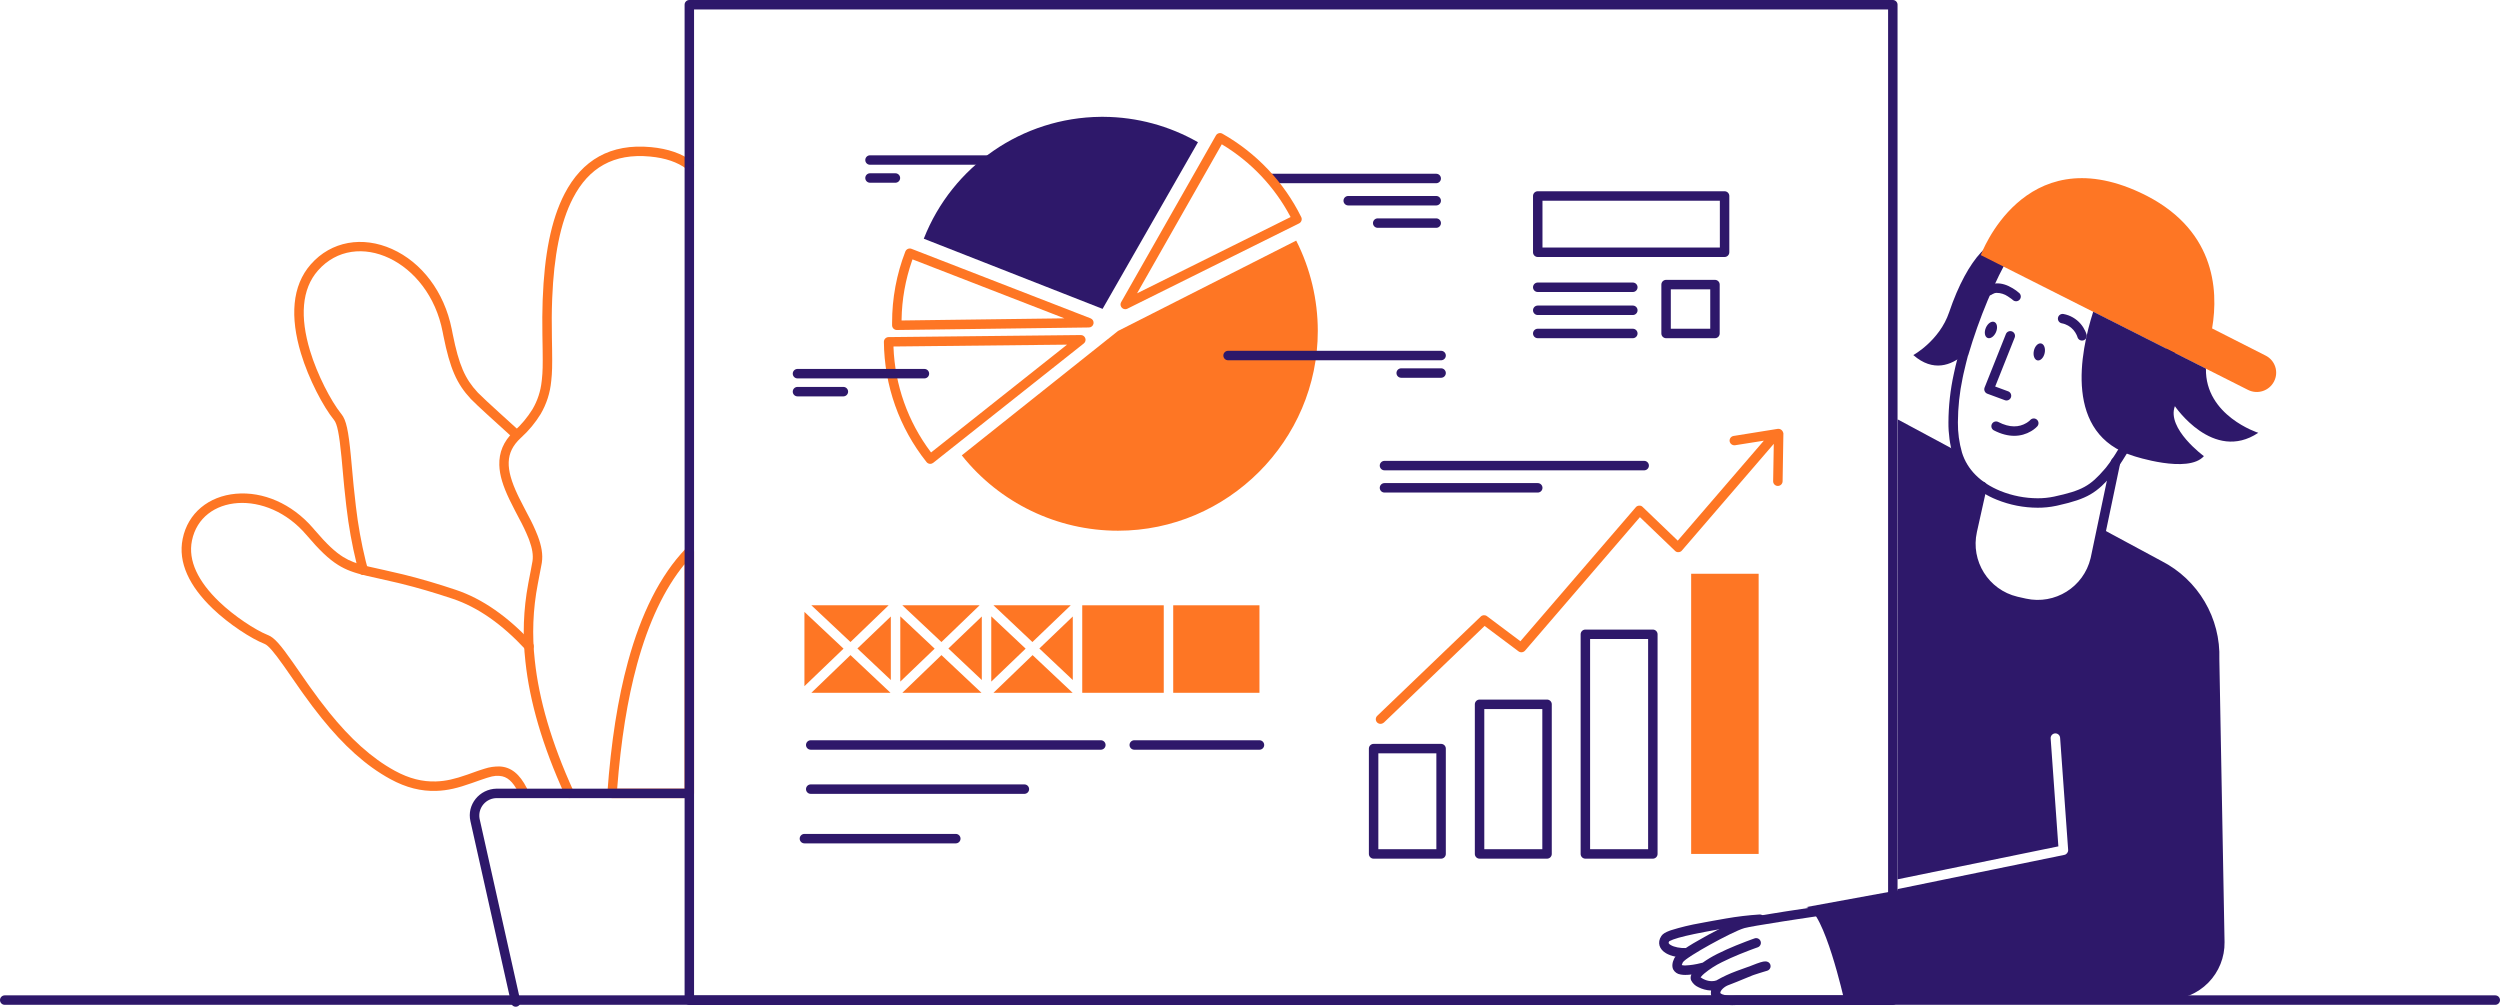
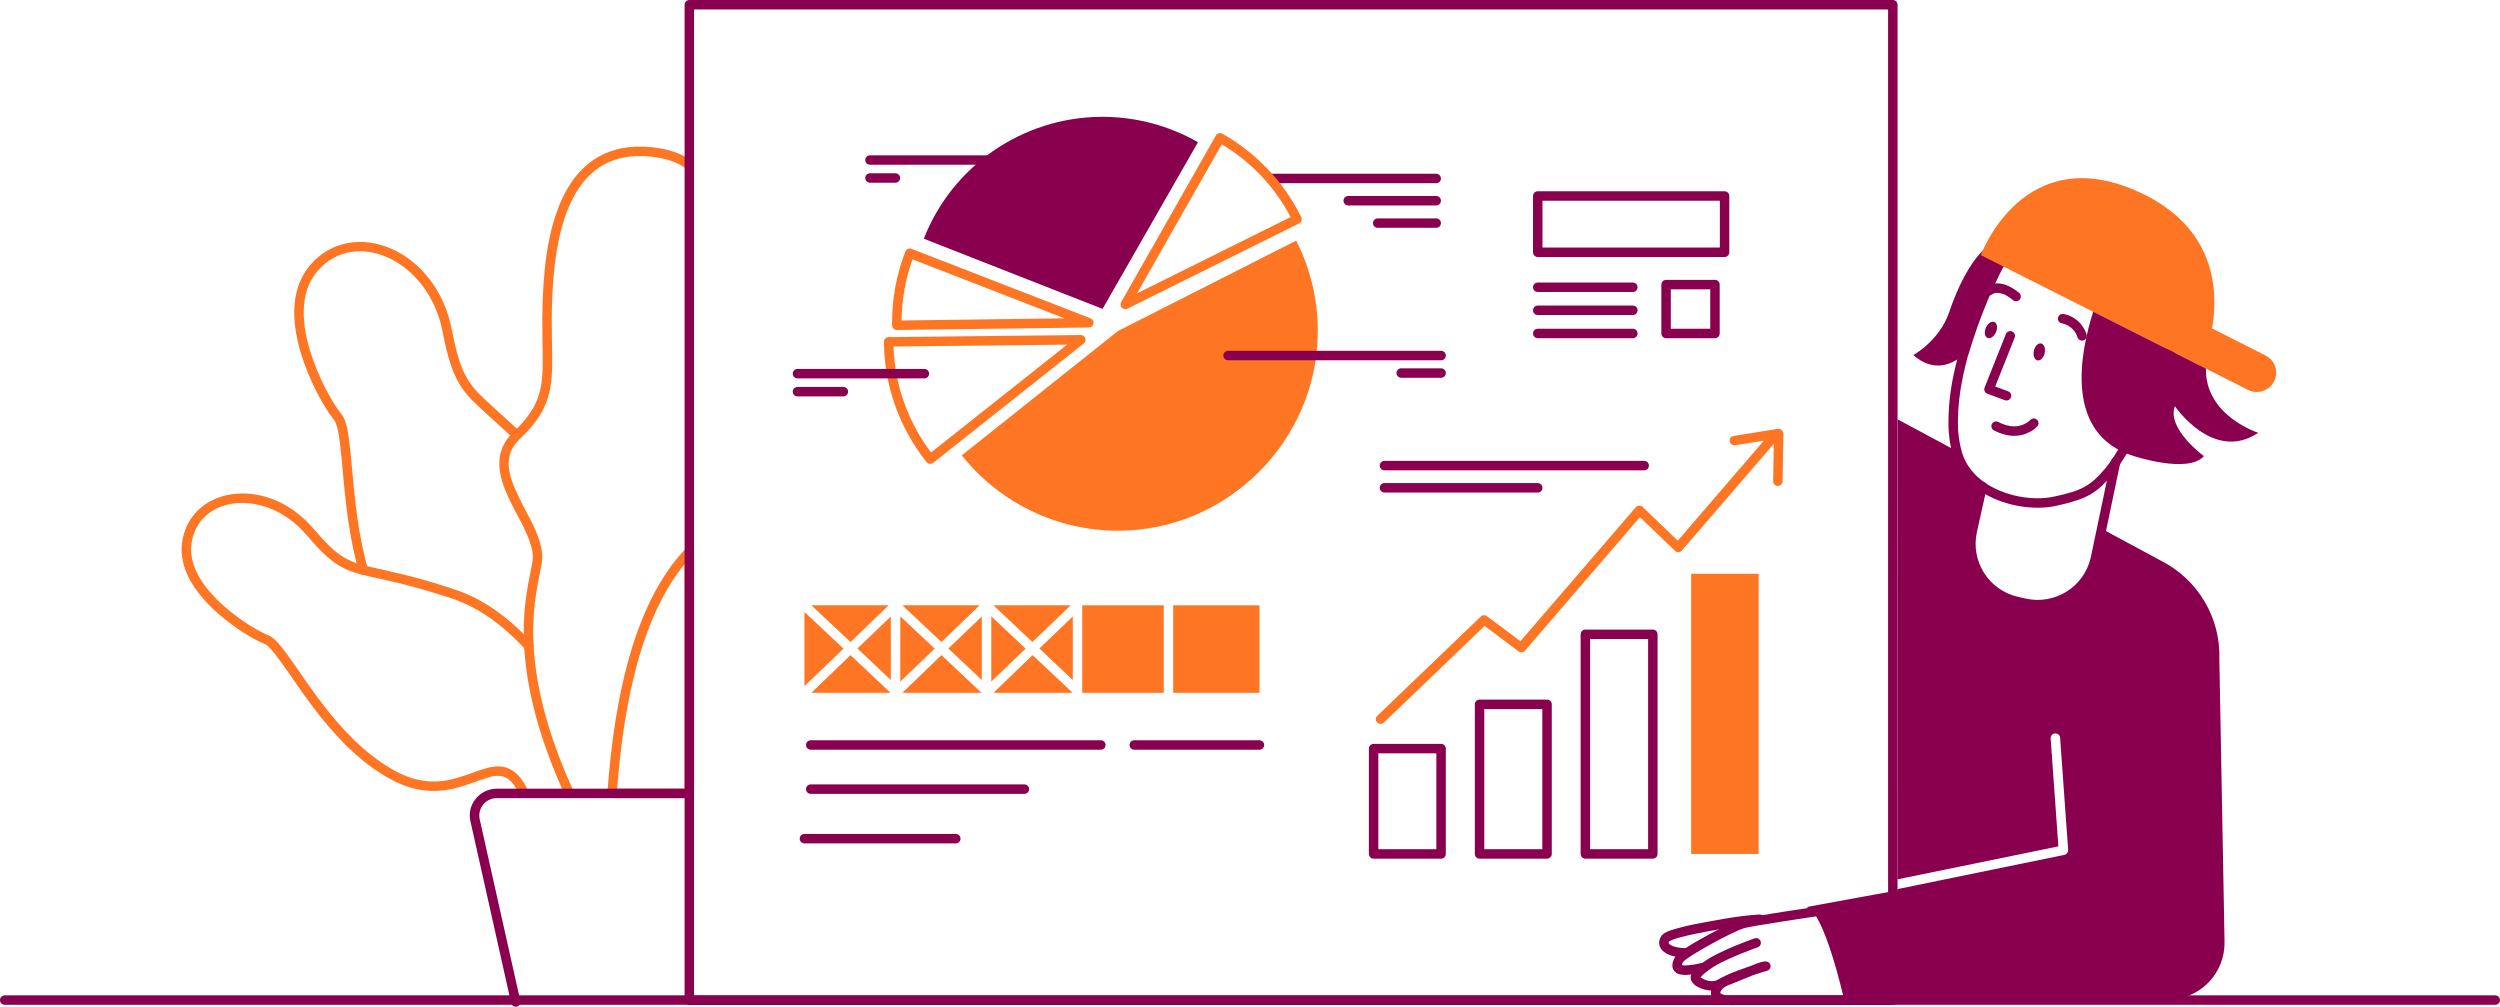
<svg xmlns="http://www.w3.org/2000/svg" viewBox="0 0 1585.6 638.5">
  <g id="graphs_and_statistics_outline_II" data-name="graphs and statistics/outline_II" transform="translate(2.6 2.6)">
    <g id="graphs_and_statistics_outline_II-2" data-name="graphs and statistics/outline_II">
      <g id="graphs_and_statistics_outline_II-3" data-name="graphs and statistics_outline_II">
        <g id="flower_1_" transform="translate(115 93)">
          <g id="leaves_1_">
            <g id="leaf_IV_1_" transform="translate(72 60)">
              <path id="Path" d="M10.529,14.177C23.51-.563,43.377-3.859,62.046,4.522,80.732,12.911,95.118,31.493,99.884,55.27l.472,2.411.164.822c3.947,19.6,7.747,28.251,15.8,36.919l.28.3c4.264,4.432,22.753,20.943,25.431,23.452a3,3,0,1,1-4.1,4.378l-2.583-2.357c-6.035-5.469-19.816-17.872-23.284-21.539l-.137-.146c-8.906-9.586-13.139-19.224-17.287-39.818q-.251-1.247-.505-2.565c-8.709-45.49-55.049-66.293-79.1-38.981C4.647,29.933,3.6,47.719,10,68.969c4.613,15.316,13.293,31.91,19.623,39.848l.282.35c3.119,3.835,4.464,10.639,6,26.487l1.477,16.056.314,3.253c.451,4.577.9,8.666,1.394,12.706a282.075,282.075,0,0,0,6.21,34.616q.658,2.617,1.37,5.167a3,3,0,1,1-5.779,1.615q-.734-2.626-1.41-5.319A287.893,287.893,0,0,1,33.134,168.4l-.229-1.893c-.413-3.482-.795-7.042-1.18-10.951l-.4-4.19c-.339-3.644-1.077-11.822-1.225-13.4l-.164-1.722c-1.384-14.24-2.661-20.81-4.679-23.291-6.851-8.4-16.091-25.966-21-42.255C-2.679,47.67-1.514,27.851,10.529,14.177Z" transform="translate(-2.98 -2.159)" fill="#fe7624" />
            </g>
            <g id="leaf_II_1_" transform="translate(0 220)">
              <path id="Path-2" data-name="Path" d="M34.433.191C51.6-1.342,69.878,6.4,83.3,21.906l1.3,1.518c7.505,8.741,12.78,13.7,17.923,16.892,4.256,2.644,8.529,4.225,15.686,5.954l1.029.242c2.6.586,15.466,3.429,20.74,4.721l2.185.542c9.852,2.473,20.012,5.432,31.624,9.321C191,66.833,207.176,78.333,222.537,94.9a3,3,0,1,1-4.4,4.079c-14.726-15.884-30.1-26.809-46.253-32.195-11.891-3.982-22.217-6.971-32.26-9.461l-2.695-.654c-6.355-1.505-18.525-4.187-19.487-4.415-8.109-1.925-13.063-3.723-18.087-6.844C93.381,41.7,87.5,36.1,79.152,26.284,54.177-3.1,12.516.622,6.576,29.946,3.969,42.613,10.529,55.9,23.9,68.726,33.543,77.97,46.645,86.5,54.44,89.691l.392.158c4.013,1.572,7.906,6.125,15.681,17.221l9.01,12.948,1.62,2.3c4.366,6.145,8.33,11.44,12.4,16.482,13.414,16.619,26.887,29.011,41.737,37.111,9.1,4.982,17.588,7.025,26.045,6.749,6.346-.207,11.949-1.534,19.916-4.321l5.895-2.108,1.4-.488c1.333-.457,2.474-.825,3.573-1.147a28.826,28.826,0,0,1,9.735-1.434c7.08.387,12.572,4.711,17.172,13.827a3,3,0,1,1-5.357,2.7c-3.638-7.21-7.3-10.172-11.882-10.522l-.541-.031c-3.041-.146-4.588.161-12.359,2.87l-4.9,1.728c-8.892,3.151-15.167,4.682-22.455,4.92-9.534.311-19.088-1.988-29.119-7.481-15.639-8.53-29.662-21.427-43.528-38.607-3.911-4.845-7.714-9.9-11.843-15.683l-1.848-2.608-9.57-13.747-.945-1.342c-6.163-8.708-9.641-12.733-11.918-13.71l-.113-.046c-8.482-3.35-22.526-12.44-32.887-22.375C5.042,58.956-2.412,43.853.7,28.746,4,12.429,17.211,1.728,34.433.191Z" transform="translate(-2.437 -2.641)" fill="#fe7624" />
            </g>
            <path id="Path-3" data-name="Path" d="M41.4,29.935C52.489,8.562,70.505-2.093,96.208.341c10.826,1.012,19.489,4.041,26.114,8.982a3,3,0,1,1-3.587,4.81c-5.686-4.24-13.3-6.9-23.089-7.818C72.462,4.12,56.725,13.426,46.729,32.7c-8.09,15.6-12.083,36.853-13.161,63.38l-.042,1.064c-.3,7.931-.315,14.223-.152,24.33l.125,7.616c.141,10.032.035,14.249-.539,19.418l-.031.273a50.385,50.385,0,0,1-6.7,20.856A68.8,68.8,0,0,1,14.07,184.362l-.594.559c-9.8,9.15-9.6,19.453-1.84,35.9l.78,1.625c.96,1.969,2,4,3.629,7.109l2.349,4.5a111.528,111.528,0,0,1,6,12.879c2.415,6.352,3.36,11.8,2.6,16.844l-.148.9c-.582,3.348-2.239,11.714-2.415,12.67a160.322,160.322,0,0,0-1.89,48.686c2.612,24.435,10.383,51.778,24.617,82.954a3,3,0,1,1-5.458,2.492c-14.494-31.746-22.441-59.711-25.125-84.808a165.812,165.812,0,0,1,1.773-49.4l.27-1.464c.444-2.309,2.144-10.918,2.445-12.918.563-3.741-.144-8.048-2.071-13.274l-.38-1a117.438,117.438,0,0,0-6-12.676l-2.764-5.291c-1.447-2.783-2.4-4.683-3.384-6.733C2.351,215.3.2,208.51.013,201.977-.215,194.028,2.634,187.008,9,180.895l.379-.359a63.962,63.962,0,0,0,11.684-13.96,44.021,44.021,0,0,0,5.819-17.764l.141-1.222c.515-4.755.61-8.865.474-18.507l-.158-9.816c-.118-8.409-.092-14.235.146-21.123l.044-1.227C28.575,69.084,32.708,46.7,41.4,29.935Z" transform="translate(199.071 -2.628)" fill="#fe7624" />
            <path id="Path-4" data-name="Path" d="M52,159.306H3a3,3,0,0,1-2.993-3.217C2.371,123.569,6.652,96.31,13.094,72.752c2.084-7.62,4.417-14.9,6.935-21.63a189.574,189.574,0,0,1,8.388-19.245,145.007,145.007,0,0,1,9.911-16.763A114.894,114.894,0,0,1,49.834.931,2.952,2.952,0,0,1,51.977,0,2.986,2.986,0,0,1,55,3.006v153.3A3,3,0,0,1,52,159.306Zm-3-148.4-.128.156C36.231,26.5,26.14,47.792,18.881,74.335c-6.125,22.4-10.259,48.192-12.638,78.849l-.009.122H49Z" transform="translate(267.6 251.294)" fill="#fe7624" />
          </g>
-           <path id="pot_2_" d="M138.353,0a3,3,0,0,1,.176,5.995L138.353,6h-121A11.074,11.074,0,0,0,6.223,19.079L32.081,134.645a3,3,0,0,1-5.812,1.481l-.043-.171L.429,20.672C-1.986,10.165,6.095.2,17.021,0l.332,0Z" transform="translate(180.347 404.6)" fill="#2e186a" />
+           <path id="pot_2_" d="M138.353,0a3,3,0,0,1,.176,5.995L138.353,6h-121A11.074,11.074,0,0,0,6.223,19.079L32.081,134.645a3,3,0,0,1-5.812,1.481l-.043-.171L.429,20.672C-1.986,10.165,6.095.2,17.021,0l.332,0Z" transform="translate(180.347 404.6)" fill="#89004f" />
        </g>
        <g id="whiteboard_2_" transform="translate(434)">
-           <path id="shape_15_" d="M766.3,637.4H3a3,3,0,0,1-3-3V3A3,3,0,0,1,3,0H766.3a3,3,0,0,1,3,3V634.4A3,3,0,0,1,766.3,637.4ZM6,6V631.4H763.3V6Z" transform="translate(-2.4 -2.6)" fill="#2e186a" />
+           <path id="shape_15_" d="M766.3,637.4H3a3,3,0,0,1-3-3V3A3,3,0,0,1,3,0H766.3a3,3,0,0,1,3,3V634.4A3,3,0,0,1,766.3,637.4ZM6,6V631.4H763.3V6Z" transform="translate(-2.4 -2.6)" fill="#89004f" />
          <g id="graph_5_" transform="translate(434 269)">
-             <path id="Rectangle" d="M45.8,72.8H3a3,3,0,0,1-3-3V3A3,3,0,0,1,3,0H45.8a3,3,0,0,1,3,3V69.8A3,3,0,0,1,45.8,72.8ZM6,6V66.8H42.8V6Z" transform="translate(-2.4 200.2)" fill="#2e186a" />
-             <path id="Rectangle-2" data-name="Rectangle" d="M45.8,100.9H3a3,3,0,0,1-3-3V3A3,3,0,0,1,3,0H45.8a3,3,0,0,1,3,3V97.9A3,3,0,0,1,45.8,100.9ZM6,6V94.9H42.8V6Z" transform="translate(64.8 172.1)" fill="#2e186a" />
-             <path id="Rectangle-3" data-name="Rectangle" d="M45.8,145.3H3a3,3,0,0,1-3-3V3A3,3,0,0,1,3,0H45.8a3,3,0,0,1,3,3V142.3A3,3,0,0,1,45.8,145.3ZM6,6H6V139.3H42.8V6H6Z" transform="translate(131.9 127.7)" fill="#2e186a" />
+             <path id="Rectangle" d="M45.8,72.8H3a3,3,0,0,1-3-3V3A3,3,0,0,1,3,0H45.8a3,3,0,0,1,3,3V69.8A3,3,0,0,1,45.8,72.8ZM6,6V66.8H42.8V6Z" transform="translate(-2.4 200.2)" fill="#89004f" />
+             <path id="Rectangle-2" data-name="Rectangle" d="M45.8,100.9H3a3,3,0,0,1-3-3V3A3,3,0,0,1,3,0H45.8a3,3,0,0,1,3,3V97.9A3,3,0,0,1,45.8,100.9ZM6,6V94.9H42.8V6Z" transform="translate(64.8 172.1)" fill="#89004f" />
+             <path id="Rectangle-3" data-name="Rectangle" d="M45.8,145.3H3a3,3,0,0,1-3-3V3A3,3,0,0,1,3,0H45.8a3,3,0,0,1,3,3V142.3A3,3,0,0,1,45.8,145.3ZM6,6H6V139.3H42.8V6H6Z" transform="translate(131.9 127.7)" fill="#89004f" />
            <rect id="Rectangle-4" data-name="Rectangle" width="42.8" height="177.7" transform="translate(202 92.3)" fill="#fe7624" />
            <path id="arrow_1_" d="M257.313.725a3.1,3.1,0,0,0-2.4-.7l-28,4.5a3.011,3.011,0,0,0-2.5,3.4,3.09,3.09,0,0,0,3.4,2.5l18.3-2.9-54.6,63.4-22.3-21.4a2.651,2.651,0,0,0-2.2-.8,2.814,2.814,0,0,0-2.1,1l-73.2,85-21.2-15.9a3.028,3.028,0,0,0-3.9.2l-65.7,63a2.988,2.988,0,0,0-.1,4.2,3.1,3.1,0,0,0,2.2.9,3.439,3.439,0,0,0,2.1-.8l63.9-61.3,21.5,16.1a3.077,3.077,0,0,0,4.1-.4l72.9-84.7,22.3,21.4a2.651,2.651,0,0,0,2.2.8,2.814,2.814,0,0,0,2.1-1l58.3-67.7-.4,23.7a2.946,2.946,0,0,0,3,3h0a3.009,3.009,0,0,0,3-3l.5-30.3A3.738,3.738,0,0,0,257.313.725Z" transform="translate(1.987 0.375)" fill="#fe7624" />
          </g>
          <g id="layout_II_1_" transform="translate(73 381)">
            <g id="lines_8_" transform="translate(0 88)">
-               <path id="Path-5" data-name="Path" d="M187,0a3,3,0,0,1,.176,5.995L187,6H3A3,3,0,0,1,2.824.005L3,0Z" transform="translate(1.6 -2.1)" fill="#2e186a" />
-               <path id="Path-6" data-name="Path" d="M138.5,0a3,3,0,0,1,.176,5.995L138.5,6H3A3,3,0,0,1,2.824.005L3,0Z" transform="translate(1.6 25.9)" fill="#2e186a" />
-               <path id="Path-7" data-name="Path" d="M99,0a3,3,0,0,1,.176,5.995L99,6H3A3,3,0,0,1,2.824.005L3,0Z" transform="translate(-2.4 57.3)" fill="#2e186a" />
-               <path id="Path-8" data-name="Path" d="M82.4,0a3,3,0,0,1,.176,5.995L82.4,6H3A3,3,0,0,1,2.824.005L3,0Z" transform="translate(206.8 -2.1)" fill="#2e186a" />
+               <path id="Path-5" data-name="Path" d="M187,0a3,3,0,0,1,.176,5.995L187,6H3A3,3,0,0,1,2.824.005L3,0Z" transform="translate(1.6 -2.1)" fill="#89004f" />
+               <path id="Path-6" data-name="Path" d="M138.5,0a3,3,0,0,1,.176,5.995L138.5,6H3A3,3,0,0,1,2.824.005L3,0Z" transform="translate(1.6 25.9)" fill="#89004f" />
+               <path id="Path-7" data-name="Path" d="M99,0a3,3,0,0,1,.176,5.995L99,6H3A3,3,0,0,1,2.824.005L3,0Z" transform="translate(-2.4 57.3)" fill="#89004f" />
+               <path id="Path-8" data-name="Path" d="M82.4,0a3,3,0,0,1,.176,5.995L82.4,6H3A3,3,0,0,1,2.824.005L3,0Z" transform="translate(206.8 -2.1)" fill="#89004f" />
            </g>
            <g id="oragne_bar">
              <path id="Path-9" data-name="Path" d="M0,20.3l21.2,20V0Z" transform="translate(91.9 7.4)" fill="#fe7624" />
              <path id="Path-10" data-name="Path" d="M0,41.4,21.8,20.5,0,0Z" transform="translate(61.4 7.3)" fill="#fe7624" />
              <path id="Path-11" data-name="Path" d="M49,0H0L24.7,23.3Z" transform="translate(120.5 0.3)" fill="#fe7624" />
              <path id="Path-12" data-name="Path" d="M24.8,0,0,23.9H50.2Z" transform="translate(62.7 31.9)" fill="#fe7624" />
              <path id="Path-13" data-name="Path" d="M0,41.4,21.8,20.5,0,0Z" transform="translate(119.1 7.3)" fill="#fe7624" />
              <path id="Path-14" data-name="Path" d="M0,0V47.1L24.8,23.3Z" transform="translate(0.6 4.5)" fill="#fe7624" />
              <path id="Path-15" data-name="Path" d="M24.8,0,0,23.9H50.2Z" transform="translate(5 31.9)" fill="#fe7624" />
              <path id="Path-16" data-name="Path" d="M49,0H0L24.8,23.3Z" transform="translate(5 0.3)" fill="#fe7624" />
              <path id="Path-17" data-name="Path" d="M21.2,40.3V0L0,20.3Z" transform="translate(149.6 7.4)" fill="#fe7624" />
              <path id="Path-18" data-name="Path" d="M0,20.3l21.2,20V0Z" transform="translate(34.2 7.4)" fill="#fe7624" />
              <path id="Path-19" data-name="Path" d="M24.8,0,0,23.9H50.2Z" transform="translate(120.5 31.9)" fill="#fe7624" />
              <path id="Path-20" data-name="Path" d="M49,0H0L24.8,23.3Z" transform="translate(62.7 0.3)" fill="#fe7624" />
              <path id="Path-21" data-name="Path" d="M51.7,0H0V55.5H51.7Z" transform="translate(176.8 0.3)" fill="#fe7624" />
              <path id="Path-22" data-name="Path" d="M54.7,0H0V55.5H54.7Z" transform="translate(234.5 0.3)" fill="#fe7624" />
              <path id="Path-23" data-name="Path" d="M.4.45c.1.1.1.1.2.1V.45Z" transform="translate(170.2 55.35)" fill="#fe7624" />
            </g>
          </g>
          <g id="layout_3_" transform="translate(538 121)">
-             <path id="Rectangle-5" data-name="Rectangle" d="M34,37H3a3,3,0,0,1-3-3V3A3,3,0,0,1,3,0H34a3,3,0,0,1,3,3V34A3,3,0,0,1,34,37ZM6,6V31H31V6Z" transform="translate(79.1 53.9)" fill="#2e186a" />
-             <path id="Rectangle-6" data-name="Rectangle" d="M121.5,41.7H3a3,3,0,0,1-3-3V3A3,3,0,0,1,3,0H121.5a3,3,0,0,1,3,3V38.7A3,3,0,0,1,121.5,41.7ZM6,6V35.7H118.5V6Z" transform="translate(-2.3 -2.3)" fill="#2e186a" />
-             <path id="Path-24" data-name="Path" d="M63.3,0a3,3,0,0,1,.176,5.995L63.3,6H3A3,3,0,0,1,2.824.005L3,0Z" transform="translate(-2.3 84.9)" fill="#2e186a" />
-             <path id="Path-25" data-name="Path" d="M63.3,0a3,3,0,0,1,.176,5.995L63.3,6H3A3,3,0,0,1,2.824.005L3,0Z" transform="translate(-2.3 70.2)" fill="#2e186a" />
-             <path id="Path-26" data-name="Path" d="M63.3,0a3,3,0,0,1,.176,5.995L63.3,6H3A3,3,0,0,1,2.824.005L3,0Z" transform="translate(-2.3 55.6)" fill="#2e186a" />
+             <path id="Rectangle-5" data-name="Rectangle" d="M34,37H3a3,3,0,0,1-3-3V3A3,3,0,0,1,3,0H34a3,3,0,0,1,3,3V34A3,3,0,0,1,34,37ZM6,6V31H31V6Z" transform="translate(79.1 53.9)" fill="#89004f" />
+             <path id="Rectangle-6" data-name="Rectangle" d="M121.5,41.7H3a3,3,0,0,1-3-3V3A3,3,0,0,1,3,0H121.5a3,3,0,0,1,3,3V38.7A3,3,0,0,1,121.5,41.7ZM6,6V35.7H118.5V6Z" transform="translate(-2.3 -2.3)" fill="#89004f" />
+             <path id="Path-24" data-name="Path" d="M63.3,0a3,3,0,0,1,.176,5.995L63.3,6H3A3,3,0,0,1,2.824.005L3,0Z" transform="translate(-2.3 84.9)" fill="#89004f" />
+             <path id="Path-25" data-name="Path" d="M63.3,0a3,3,0,0,1,.176,5.995L63.3,6H3A3,3,0,0,1,2.824.005L3,0Z" transform="translate(-2.3 70.2)" fill="#89004f" />
+             <path id="Path-26" data-name="Path" d="M63.3,0a3,3,0,0,1,.176,5.995L63.3,6H3A3,3,0,0,1,2.824.005L3,0Z" transform="translate(-2.3 55.6)" fill="#89004f" />
          </g>
          <g id="lines_7_" transform="translate(441 292)">
-             <path id="Path-27" data-name="Path" d="M167.7,0a3,3,0,0,1,.176,5.995L167.7,6H3A3,3,0,0,1,2.824.005L3,0Z" transform="translate(-2.5 -2.3)" fill="#2e186a" />
-             <path id="Path-28" data-name="Path" d="M100.2,0a3,3,0,0,1,.176,5.995L100.2,6H3A3,3,0,0,1,2.824.005L3,0Z" transform="translate(-2.5 11.8)" fill="#2e186a" />
+             <path id="Path-27" data-name="Path" d="M167.7,0a3,3,0,0,1,.176,5.995L167.7,6H3A3,3,0,0,1,2.824.005L3,0Z" transform="translate(-2.5 -2.3)" fill="#89004f" />
+             <path id="Path-28" data-name="Path" d="M100.2,0a3,3,0,0,1,.176,5.995L100.2,6H3A3,3,0,0,1,2.824.005L3,0Z" transform="translate(-2.5 11.8)" fill="#89004f" />
          </g>
          <g id="circle_graph_4_" transform="translate(69 71)">
            <path id="Path-29" data-name="Path" d="M99.1,57.3,212.1,0a126.927,126.927,0,0,1,13.7,57.3c0,69.5-57.2,126.7-126.7,126.7A126.586,126.586,0,0,1,0,136.2Z" transform="translate(104.4 79)" fill="#fe7624" />
-             <path id="Path-30" data-name="Path" d="M107.7,0a3,3,0,0,1,.176,5.995L107.7,6H3A3,3,0,0,1,2.824.005L3,0Z" transform="translate(297.6 36.6)" fill="#2e186a" />
-             <path id="Path-31" data-name="Path" d="M58.8,0a3,3,0,0,1,.176,5.995L58.8,6H3A3,3,0,0,1,2.824.005L3,0Z" transform="translate(346.5 50.7)" fill="#2e186a" />
-             <path id="Path-32" data-name="Path" d="M40.1,0a3,3,0,0,1,.176,5.995L40.1,6H3A3,3,0,0,1,2.824.005L3,0Z" transform="translate(365.2 64.9)" fill="#2e186a" />
-             <path id="Path-33" data-name="Path" d="M138.1,0a3,3,0,0,1,.176,5.995L138.1,6H3A3,3,0,0,1,2.824.005L3,0Z" transform="translate(270.3 148.9)" fill="#2e186a" />
-             <path id="Path-34" data-name="Path" d="M28.3,0a3,3,0,0,1,.176,5.995L28.3,6H3A3,3,0,0,1,2.824.005L3,0Z" transform="translate(380.1 160)" fill="#2e186a" />
+             <path id="Path-30" data-name="Path" d="M107.7,0a3,3,0,0,1,.176,5.995L107.7,6H3A3,3,0,0,1,2.824.005L3,0Z" transform="translate(297.6 36.6)" fill="#89004f" />
+             <path id="Path-31" data-name="Path" d="M58.8,0a3,3,0,0,1,.176,5.995L58.8,6H3A3,3,0,0,1,2.824.005L3,0Z" transform="translate(346.5 50.7)" fill="#89004f" />
+             <path id="Path-32" data-name="Path" d="M40.1,0a3,3,0,0,1,.176,5.995L40.1,6H3A3,3,0,0,1,2.824.005L3,0Z" transform="translate(365.2 64.9)" fill="#89004f" />
+             <path id="Path-33" data-name="Path" d="M138.1,0a3,3,0,0,1,.176,5.995L138.1,6H3A3,3,0,0,1,2.824.005L3,0Z" transform="translate(270.3 148.9)" fill="#89004f" />
+             <path id="Path-34" data-name="Path" d="M28.3,0a3,3,0,0,1,.176,5.995L28.3,6H3A3,3,0,0,1,2.824.005L3,0Z" transform="translate(380.1 160)" fill="#89004f" />
            <g id="Group" transform="translate(46 27)">
-               <path id="Path-35" data-name="Path" d="M83.5,0a3,3,0,0,1,.176,5.995L83.5,6H3A3,3,0,0,1,2.824.005L3,0Z" transform="translate(-2.8 -2.1)" fill="#2e186a" />
-               <path id="Path-36" data-name="Path" d="M19.1,0a3,3,0,0,1,.176,5.995L19.1,6H3A3,3,0,0,1,2.824.005L3,0Z" transform="translate(-2.8 9.3)" fill="#2e186a" />
+               <path id="Path-35" data-name="Path" d="M83.5,0a3,3,0,0,1,.176,5.995L83.5,6H3A3,3,0,0,1,2.824.005L3,0Z" transform="translate(-2.8 -2.1)" fill="#89004f" />
+               <path id="Path-36" data-name="Path" d="M19.1,0a3,3,0,0,1,.176,5.995L19.1,6H3A3,3,0,0,1,2.824.005L3,0Z" transform="translate(-2.8 9.3)" fill="#89004f" />
            </g>
            <path id="Path-37" data-name="Path" d="M29.4,81.7h0a2.986,2.986,0,0,1-2.35-1.133A124.147,124.147,0,0,1,0,4.332,3,3,0,0,1,2.968,1.3L124.868,0h.036a2.963,2.963,0,0,1,2.83,2.015,2.934,2.934,0,0,1-.97,3.337l-95.5,75.7A2.968,2.968,0,0,1,29.4,81.7ZM116.169,6.092,6.07,7.267l.016.444a117.947,117.947,0,0,0,23.6,66.447l.233.307Z" transform="translate(55 138.9)" fill="#fe7624" />
            <path id="Path-38" data-name="Path" d="M3,51.7a3,3,0,0,1-3-3V47.1A124.721,124.721,0,0,1,8.4,1.919,3.018,3.018,0,0,1,11.2,0a2.988,2.988,0,0,1,1.085.2l113.6,44.1a3,3,0,0,1-1.047,5.8L3.039,51.7ZM12.949,6.9l-.327.924A118.84,118.84,0,0,0,6.017,45.067l-.007.593,103.3-1.357Z" transform="translate(60.2 83.999)" fill="#fe7624" />
            <path id="Path-39" data-name="Path" d="M3,111.715A3.03,3.03,0,0,1,.4,110.186a2.911,2.911,0,0,1,0-2.968l60.1-105.7A3,3,0,0,1,64.594.391a124.111,124.111,0,0,1,29,22.711,123.093,123.093,0,0,1,21.013,30.172,3.005,3.005,0,0,1-1.356,4.013l-108.9,54.1A3.021,3.021,0,0,1,3,111.715ZM64.222,7.121,10.477,101.643l97.389-48.382-.189-.359a117.828,117.828,0,0,0-43.1-45.568Z" transform="translate(205.085 10.799)" fill="#fe7624" />
-             <path id="Path-40" data-name="Path" d="M173.9,16.1A121.894,121.894,0,0,0,114.2,0h-2A121.762,121.762,0,0,0,0,77.3l113.4,44.5Z" transform="translate(80.3 0.5)" fill="#2e186a" />
-             <path id="Path-41" data-name="Path" d="M83.5,0a3,3,0,0,1,.176,5.995L83.5,6H3A3,3,0,0,1,2.824.005L3,0Z" transform="translate(-2.8 160.4)" fill="#2e186a" />
-             <path id="Path-42" data-name="Path" d="M32.1,0a3,3,0,0,1,.176,5.995L32.1,6H3A3,3,0,0,1,2.824.005L3,0Z" transform="translate(-2.8 171.8)" fill="#2e186a" />
+             <path id="Path-40" data-name="Path" d="M173.9,16.1A121.894,121.894,0,0,0,114.2,0h-2A121.762,121.762,0,0,0,0,77.3l113.4,44.5Z" transform="translate(80.3 0.5)" fill="#89004f" />
+             <path id="Path-41" data-name="Path" d="M83.5,0a3,3,0,0,1,.176,5.995L83.5,6H3A3,3,0,0,1,2.824.005L3,0Z" transform="translate(-2.8 160.4)" fill="#89004f" />
+             <path id="Path-42" data-name="Path" d="M32.1,0a3,3,0,0,1,.176,5.995L32.1,6H3A3,3,0,0,1,2.824.005L3,0Z" transform="translate(-2.8 171.8)" fill="#89004f" />
          </g>
        </g>
        <g id="man_7_" transform="translate(1052 110)">
          <g id="hand_II_7_" transform="translate(0 463)">
-             <path id="Path-43" data-name="Path" d="M63.732.006a3,3,0,0,1,.374,5.988A188.984,188.984,0,0,0,44.926,8.2l-8.46,1.486-3.665.661c-.927.17-1.82.335-2.69.5l-1.291.244c-9.329,1.775-16.028,3.342-19.927,4.78A15.449,15.449,0,0,0,6.77,16.8c-.121.068-.224.131-.306.186l-.119.084c-.586.946-.407,1.444.921,2.254l.172.1c2.148,1.263,5.839,2.008,9.676,1.875a3,3,0,1,1,.207,6c-4.894.169-9.692-.8-12.924-2.7C.115,22.08-1.36,17.848,1.412,13.653c.941-1.432,2.674-2.406,5.4-3.413l.619-.222A147.572,147.572,0,0,1,26.369,5.449L29,4.948c1.539-.289,3.143-.583,4.883-.9L42.4,2.545A194.988,194.988,0,0,1,63.732.006Z" transform="translate(-2.319 4.4)" fill="#2e186a" />
-             <path id="Path-44" data-name="Path" d="M37.843,64.487c-4.187,0-7.469-.641-9.756-1.906a6.488,6.488,0,0,1-3.66-5.665l-.005-.24a7.115,7.115,0,0,1,.109-1.283l.033-.175-.284-.012A19.194,19.194,0,0,1,16.451,53.1a9.379,9.379,0,0,1-4.606-4.454l-.069-.194a4.6,4.6,0,0,1,.282-3.316l.032-.074-.2.026a30.727,30.727,0,0,1-3.679.25A15.41,15.41,0,0,1,5.354,45.1L5.1,45.045A6.2,6.2,0,0,1,.537,41.86c-.9-1.876-.655-4.39.69-7.079,1.4-2.865,7.819-7.353,20.192-14.125l1.86-1.01c8.507-4.577,16.819-8.528,20.215-9.608l.59-.176C46.851,9.09,55.754,7.545,71.3,5.139l3.322-.511c4.2-.643,8.7-1.323,13.4-2.021L99.971.846,105.6.031a3,3,0,0,1,3.3,2.094l.047.171,14.1,58.4a3,3,0,0,1-2.741,3.7l-.175.005h-79.5l-.342.02C39.442,64.464,38.622,64.487,37.843,64.487ZM58.91,36.754a4.777,4.777,0,0,1,.991.1l.085.019a3,3,0,0,1,.158,5.81l-.87.254-1.6.481c-.8.243-1.526.469-2.233.691l-.592.187c-.924.294-1.817.583-2.652.859L51.17,45.5l-3.256,1.324L41.03,49.654c-2.079.846-3.417,1.372-4.769,1.876l-.537.2c-2.951,1.047-5.314,3.535-5.3,4.9,0,.288.2.563,1.135.971a16.482,16.482,0,0,0,6.149.9c.687,0,1.418-.02,2.175-.06l.454-.026.186-.006H116.31L103.746,6.36,96.788,7.375,88.906,8.541c-3.577.533-6.73,1.006-9.639,1.448L69.92,11.426c-13.461,2.1-21.822,3.553-24.178,4.2l-.2.057C41.6,16.813,31.832,21.747,23.9,26.138c-7.446,4.123-16.444,9.558-17.3,11.3a7.23,7.23,0,0,0-.56,1.414l-.034.154L6,39.082l.155.047.215.052A8.883,8.883,0,0,0,8.2,39.34a47.587,47.587,0,0,0,9.872-1.508l1.17-.279.054-.04a69.667,69.667,0,0,1,8.969-5.383l.409-.208c1.768-.892,3.735-1.823,5.847-2.767,3.66-1.636,7.734-3.307,12.109-4.969l1.21-.456c.57-.213,1.145-.426,1.711-.634l1.372-.5,1.222-.433a3,3,0,0,1,2.128,5.608l-1.623.581-1.038.376c-.952.349-1.912.707-2.853,1.065-4.269,1.622-8.236,3.249-11.79,4.838-2.031.908-3.912,1.8-5.591,2.646a56.272,56.272,0,0,0-11.135,7.161A17.141,17.141,0,0,0,18.03,46.68l-.12.158.185.145a11.582,11.582,0,0,0,2.741,1.48,11.723,11.723,0,0,0,4.2.825,8.749,8.749,0,0,0,2.89-.471L28,48.792l.254-.154A82.418,82.418,0,0,1,40.379,43l.653-.252c2.045-.783,4.257-1.584,6.574-2.38l1.422-.482,1.39-.556C55.268,37.4,57.411,36.754,58.91,36.754Z" transform="translate(6.078 -2.6)" fill="#2e186a" />
+             <path id="Path-43" data-name="Path" d="M63.732.006a3,3,0,0,1,.374,5.988A188.984,188.984,0,0,0,44.926,8.2l-8.46,1.486-3.665.661c-.927.17-1.82.335-2.69.5l-1.291.244c-9.329,1.775-16.028,3.342-19.927,4.78A15.449,15.449,0,0,0,6.77,16.8c-.121.068-.224.131-.306.186l-.119.084c-.586.946-.407,1.444.921,2.254l.172.1c2.148,1.263,5.839,2.008,9.676,1.875a3,3,0,1,1,.207,6c-4.894.169-9.692-.8-12.924-2.7C.115,22.08-1.36,17.848,1.412,13.653c.941-1.432,2.674-2.406,5.4-3.413l.619-.222A147.572,147.572,0,0,1,26.369,5.449L29,4.948c1.539-.289,3.143-.583,4.883-.9L42.4,2.545A194.988,194.988,0,0,1,63.732.006Z" transform="translate(-2.319 4.4)" fill="#89004f" />
+             <path id="Path-44" data-name="Path" d="M37.843,64.487c-4.187,0-7.469-.641-9.756-1.906a6.488,6.488,0,0,1-3.66-5.665l-.005-.24a7.115,7.115,0,0,1,.109-1.283l.033-.175-.284-.012A19.194,19.194,0,0,1,16.451,53.1a9.379,9.379,0,0,1-4.606-4.454l-.069-.194a4.6,4.6,0,0,1,.282-3.316l.032-.074-.2.026a30.727,30.727,0,0,1-3.679.25A15.41,15.41,0,0,1,5.354,45.1L5.1,45.045A6.2,6.2,0,0,1,.537,41.86c-.9-1.876-.655-4.39.69-7.079,1.4-2.865,7.819-7.353,20.192-14.125l1.86-1.01c8.507-4.577,16.819-8.528,20.215-9.608l.59-.176C46.851,9.09,55.754,7.545,71.3,5.139l3.322-.511c4.2-.643,8.7-1.323,13.4-2.021L99.971.846,105.6.031a3,3,0,0,1,3.3,2.094l.047.171,14.1,58.4a3,3,0,0,1-2.741,3.7l-.175.005h-79.5l-.342.02C39.442,64.464,38.622,64.487,37.843,64.487ZM58.91,36.754a4.777,4.777,0,0,1,.991.1l.085.019a3,3,0,0,1,.158,5.81l-.87.254-1.6.481c-.8.243-1.526.469-2.233.691l-.592.187c-.924.294-1.817.583-2.652.859L51.17,45.5l-3.256,1.324L41.03,49.654c-2.079.846-3.417,1.372-4.769,1.876l-.537.2c-2.951,1.047-5.314,3.535-5.3,4.9,0,.288.2.563,1.135.971a16.482,16.482,0,0,0,6.149.9c.687,0,1.418-.02,2.175-.06l.454-.026.186-.006H116.31L103.746,6.36,96.788,7.375,88.906,8.541c-3.577.533-6.73,1.006-9.639,1.448L69.92,11.426c-13.461,2.1-21.822,3.553-24.178,4.2l-.2.057C41.6,16.813,31.832,21.747,23.9,26.138c-7.446,4.123-16.444,9.558-17.3,11.3a7.23,7.23,0,0,0-.56,1.414l-.034.154L6,39.082l.155.047.215.052A8.883,8.883,0,0,0,8.2,39.34a47.587,47.587,0,0,0,9.872-1.508l1.17-.279.054-.04a69.667,69.667,0,0,1,8.969-5.383l.409-.208c1.768-.892,3.735-1.823,5.847-2.767,3.66-1.636,7.734-3.307,12.109-4.969l1.21-.456c.57-.213,1.145-.426,1.711-.634l1.372-.5,1.222-.433a3,3,0,0,1,2.128,5.608l-1.623.581-1.038.376c-.952.349-1.912.707-2.853,1.065-4.269,1.622-8.236,3.249-11.79,4.838-2.031.908-3.912,1.8-5.591,2.646a56.272,56.272,0,0,0-11.135,7.161A17.141,17.141,0,0,0,18.03,46.68l-.12.158.185.145a11.582,11.582,0,0,0,2.741,1.48,11.723,11.723,0,0,0,4.2.825,8.749,8.749,0,0,0,2.89-.471L28,48.792l.254-.154A82.418,82.418,0,0,1,40.379,43l.653-.252c2.045-.783,4.257-1.584,6.574-2.38l1.422-.482,1.39-.556C55.268,37.4,57.411,36.754,58.91,36.754Z" transform="translate(6.078 -2.6)" fill="#89004f" />
          </g>
-           <path id="body_5_" d="M262,152.2a67.417,67.417,0,0,0-36.7-62.4L187.6,69.5l-4.1,18.6a37.5,37.5,0,0,1-44.7,28.5l-4.9-1.1a37.5,37.5,0,0,1-28.5-44.7l6.3-28.3c-7.2-5-12.9-11.8-15.6-20.6-.2-.6-.3-1.2-.5-1.7L58,0l-.1,291.7,102-20.9L155,202.3a3.007,3.007,0,0,1,6-.4l5.1,71.1a3.042,3.042,0,0,1-2.4,3.2L57.9,297.9v.8L0,309.3C11.4,311.5,24,368,24,368H229.4a35.94,35.94,0,0,0,35.9-36.5Z" transform="translate(91 153.4)" fill="#2e186a" />
+           <path id="body_5_" d="M262,152.2a67.417,67.417,0,0,0-36.7-62.4L187.6,69.5l-4.1,18.6a37.5,37.5,0,0,1-44.7,28.5l-4.9-1.1a37.5,37.5,0,0,1-28.5-44.7l6.3-28.3c-7.2-5-12.9-11.8-15.6-20.6-.2-.6-.3-1.2-.5-1.7L58,0l-.1,291.7,102-20.9L155,202.3a3.007,3.007,0,0,1,6-.4l5.1,71.1a3.042,3.042,0,0,1-2.4,3.2L57.9,297.9v.8L0,309.3C11.4,311.5,24,368,24,368H229.4a35.94,35.94,0,0,0,35.9-36.5Z" transform="translate(91 153.4)" fill="#89004f" />
          <g id="head_10_" transform="translate(158)">
-             <path id="neck_5_" d="M91.865,2.385a3,3,0,0,1,5.9,1.059l-.031.174L84.93,64.653A40.5,40.5,0,0,1,37.3,95.568l-.654-.14-4.9-1.1A40.5,40.5,0,0,1,.833,46.7l.14-.654,6.3-28.3a3,3,0,0,1,5.89,1.131l-.033.173-6.3,28.3A34.495,34.495,0,0,0,32.5,88.345l.556.129,4.9,1.1A34.487,34.487,0,0,0,78.937,63.94l.128-.555Z" transform="translate(34.399 177.499)" fill="#2e186a" />
-             <path id="face_11_" d="M56.557,185.853h0A69.543,69.543,0,0,1,30.739,180.8a53.259,53.259,0,0,1-17.63-11.385,40.344,40.344,0,0,1-10.252-16.8A73.117,73.117,0,0,1,0,131.725a146.844,146.844,0,0,1,3.372-30.606c.69-3.321,1.469-6.612,2.315-9.783.1-.366.186-.69.268-.99l.256-.919.243-.853.269-.915V87.65l.018-.063A340.691,340.691,0,0,1,19.008,52.819,267.358,267.358,0,0,1,34.681,20.93l.662-1.125.28-.466A39.781,39.781,0,0,1,50.551,4.647,40.628,40.628,0,0,1,70.163,0a57.14,57.14,0,0,1,5.976.324A75.666,75.666,0,0,1,94.607,4.855a87.037,87.037,0,0,1,9.3,4.094l1.02.535a93.02,93.02,0,0,1,18.09,12.358,68.717,68.717,0,0,1,12.549,14.6A62.035,62.035,0,0,1,142.913,53a70.011,70.011,0,0,1,2.473,18.211,87.265,87.265,0,0,1-3.908,25.969c-.86,2.838-1.835,5.585-2.9,8.167-.744,1.806-1.3,2.991-1.642,3.668l-.159.316-2.746,5.17q-.57,1.065-1.177,2.194l-1.806,3.347c-3.444,6.357-6.751,12.327-9.83,17.743-.436.765-.792,1.388-1.12,1.959l-1.444,2.51c-6.535,11.288-11.194,18.524-14.244,22.122l-.327.384c-4.593,5.385-8.763,9.609-14.19,12.72-4.809,2.757-10.728,4.763-20.43,6.922l-1.205.265A55.276,55.276,0,0,1,56.557,185.853ZM12.413,89.25h0c-.541,2.085-1.978,7.624-2.937,12.023l-.167.783-.3,1.442A139.4,139.4,0,0,0,6,131.683a67.19,67.19,0,0,0,2.588,19.165c3.331,10.793,11.775,19.229,24.418,24.395a63.712,63.712,0,0,0,23.55,4.611A49.272,49.272,0,0,0,66.986,178.8c17.733-3.855,22.854-6.649,32.233-17.586l.774-.911c2.845-3.423,7.493-10.708,13.813-21.654l1.089-1.893L116,134.815c3.326-5.848,6.943-12.389,10.749-19.443l.413-.768c.827-1.534,1.606-2.988,2.316-4.32l1.857-3.5.3-.6c.066-.134.144-.3.231-.484l.342-.743c.177-.4.335-.754.481-1.1l.338-.8c.991-2.406,1.9-4.97,2.7-7.623a81.282,81.282,0,0,0,3.65-24.181c-.193-24.441-12.735-43.442-37.277-56.477a79.941,79.941,0,0,0-9.607-4.3A69.663,69.663,0,0,0,75.508,6.291,51.181,51.181,0,0,0,70.157,6C57.119,6,47.143,11.673,40.5,22.863l-.645,1.1C29.237,42.168,19.521,65.365,12.5,89.277l-.089-.027Z" transform="translate(23.176 23.568)" fill="#2e186a" />
-             <path id="hair_II_1_" d="M31.9,72.041c5.9-20,15.3-45.3,28.3-67.1a28.965,28.965,0,0,1,1.9-2.9c-10.5-8.2-27.6,8.7-39.4,43.6-6.1,18-22.7,27.1-22.7,27.1,12.7,11.1,24.2,6.3,31.7,0C31.8,72.341,31.8,72.041,31.9,72.041Z" transform="translate(0.9 39.859)" fill="#2e186a" />
-             <path id="nose_9_" d="M13.714,1.891a3,3,0,0,1,5.635,2.054l-.06.166L6.926,35.152l8.214,3.035a3,3,0,0,1,1.831,3.687l-.056.167a3,3,0,0,1-3.687,1.831l-.167-.056-11.1-4.1A3,3,0,0,1,.152,35.959l.061-.169Z" transform="translate(45.899 97.399)" fill="#2e186a" />
-             <ellipse id="eye_II_13_" cx="5.5" cy="3.5" rx="5.5" ry="3.5" transform="matrix(0.394, -0.919, 0.919, 0.394, 44.745, 100.343)" fill="#2e186a" />
-             <ellipse id="eye_13_" cx="5.5" cy="3.5" rx="5.5" ry="3.5" transform="translate(76.18 115.216) rotate(-77.555)" fill="#2e186a" />
-             <path id="brow_II_9_" d="M.059,2.412A3,3,0,0,1,3.589.059,18.8,18.8,0,0,1,14.422,6.3a19.534,19.534,0,0,1,2.937,4.587,14.326,14.326,0,0,1,.846,2.265,3,3,0,0,1-5.76,1.671l-.091-.314a10.451,10.451,0,0,0-.448-1.121A13.577,13.577,0,0,0,9.87,10.207,12.819,12.819,0,0,0,2.412,5.942,3,3,0,0,1,.059,2.412Z" transform="translate(92.599 86.499)" fill="#2e186a" />
-             <path id="brow_9_" d="M7.334.035c3.589-.262,7.206.951,10.734,3.084a27.078,27.078,0,0,1,4.161,3.043,3,3,0,0,1-4.058,4.419l-.125-.111c-.153-.133-.391-.331-.7-.576a24.142,24.142,0,0,0-2.377-1.641A12.807,12.807,0,0,0,7.772,6.019,5.767,5.767,0,0,0,5,6.938l-.254.173A3,3,0,0,1,1.253,2.233,11.775,11.775,0,0,1,7.334.035Z" transform="translate(45.9 67.128)" fill="#2e186a" />
+             <path id="neck_5_" d="M91.865,2.385a3,3,0,0,1,5.9,1.059l-.031.174L84.93,64.653A40.5,40.5,0,0,1,37.3,95.568l-.654-.14-4.9-1.1A40.5,40.5,0,0,1,.833,46.7l.14-.654,6.3-28.3a3,3,0,0,1,5.89,1.131l-.033.173-6.3,28.3A34.495,34.495,0,0,0,32.5,88.345l.556.129,4.9,1.1A34.487,34.487,0,0,0,78.937,63.94l.128-.555Z" transform="translate(34.399 177.499)" fill="#89004f" />
+             <path id="face_11_" d="M56.557,185.853h0A69.543,69.543,0,0,1,30.739,180.8a53.259,53.259,0,0,1-17.63-11.385,40.344,40.344,0,0,1-10.252-16.8A73.117,73.117,0,0,1,0,131.725a146.844,146.844,0,0,1,3.372-30.606c.69-3.321,1.469-6.612,2.315-9.783.1-.366.186-.69.268-.99l.256-.919.243-.853.269-.915V87.65l.018-.063A340.691,340.691,0,0,1,19.008,52.819,267.358,267.358,0,0,1,34.681,20.93l.662-1.125.28-.466A39.781,39.781,0,0,1,50.551,4.647,40.628,40.628,0,0,1,70.163,0a57.14,57.14,0,0,1,5.976.324A75.666,75.666,0,0,1,94.607,4.855a87.037,87.037,0,0,1,9.3,4.094l1.02.535a93.02,93.02,0,0,1,18.09,12.358,68.717,68.717,0,0,1,12.549,14.6A62.035,62.035,0,0,1,142.913,53a70.011,70.011,0,0,1,2.473,18.211,87.265,87.265,0,0,1-3.908,25.969c-.86,2.838-1.835,5.585-2.9,8.167-.744,1.806-1.3,2.991-1.642,3.668l-.159.316-2.746,5.17q-.57,1.065-1.177,2.194l-1.806,3.347c-3.444,6.357-6.751,12.327-9.83,17.743-.436.765-.792,1.388-1.12,1.959l-1.444,2.51c-6.535,11.288-11.194,18.524-14.244,22.122l-.327.384c-4.593,5.385-8.763,9.609-14.19,12.72-4.809,2.757-10.728,4.763-20.43,6.922l-1.205.265A55.276,55.276,0,0,1,56.557,185.853ZM12.413,89.25h0c-.541,2.085-1.978,7.624-2.937,12.023l-.167.783-.3,1.442A139.4,139.4,0,0,0,6,131.683a67.19,67.19,0,0,0,2.588,19.165c3.331,10.793,11.775,19.229,24.418,24.395a63.712,63.712,0,0,0,23.55,4.611A49.272,49.272,0,0,0,66.986,178.8c17.733-3.855,22.854-6.649,32.233-17.586l.774-.911c2.845-3.423,7.493-10.708,13.813-21.654l1.089-1.893L116,134.815c3.326-5.848,6.943-12.389,10.749-19.443l.413-.768c.827-1.534,1.606-2.988,2.316-4.32l1.857-3.5.3-.6c.066-.134.144-.3.231-.484l.342-.743c.177-.4.335-.754.481-1.1l.338-.8c.991-2.406,1.9-4.97,2.7-7.623a81.282,81.282,0,0,0,3.65-24.181c-.193-24.441-12.735-43.442-37.277-56.477a79.941,79.941,0,0,0-9.607-4.3A69.663,69.663,0,0,0,75.508,6.291,51.181,51.181,0,0,0,70.157,6C57.119,6,47.143,11.673,40.5,22.863l-.645,1.1C29.237,42.168,19.521,65.365,12.5,89.277l-.089-.027Z" transform="translate(23.176 23.568)" fill="#89004f" />
+             <path id="hair_II_1_" d="M31.9,72.041c5.9-20,15.3-45.3,28.3-67.1a28.965,28.965,0,0,1,1.9-2.9c-10.5-8.2-27.6,8.7-39.4,43.6-6.1,18-22.7,27.1-22.7,27.1,12.7,11.1,24.2,6.3,31.7,0C31.8,72.341,31.8,72.041,31.9,72.041Z" transform="translate(0.9 39.859)" fill="#89004f" />
+             <path id="nose_9_" d="M13.714,1.891a3,3,0,0,1,5.635,2.054l-.06.166L6.926,35.152l8.214,3.035a3,3,0,0,1,1.831,3.687l-.056.167a3,3,0,0,1-3.687,1.831l-.167-.056-11.1-4.1A3,3,0,0,1,.152,35.959l.061-.169Z" transform="translate(45.899 97.399)" fill="#89004f" />
+             <ellipse id="eye_II_13_" cx="5.5" cy="3.5" rx="5.5" ry="3.5" transform="matrix(0.394, -0.919, 0.919, 0.394, 44.745, 100.343)" fill="#89004f" />
+             <ellipse id="eye_13_" cx="5.5" cy="3.5" rx="5.5" ry="3.5" transform="translate(76.18 115.216) rotate(-77.555)" fill="#89004f" />
+             <path id="brow_II_9_" d="M.059,2.412A3,3,0,0,1,3.589.059,18.8,18.8,0,0,1,14.422,6.3a19.534,19.534,0,0,1,2.937,4.587,14.326,14.326,0,0,1,.846,2.265,3,3,0,0,1-5.76,1.671l-.091-.314a10.451,10.451,0,0,0-.448-1.121A13.577,13.577,0,0,0,9.87,10.207,12.819,12.819,0,0,0,2.412,5.942,3,3,0,0,1,.059,2.412Z" transform="translate(92.599 86.499)" fill="#89004f" />
+             <path id="brow_9_" d="M7.334.035c3.589-.262,7.206.951,10.734,3.084a27.078,27.078,0,0,1,4.161,3.043,3,3,0,0,1-4.058,4.419l-.125-.111c-.153-.133-.391-.331-.7-.576a24.142,24.142,0,0,0-2.377-1.641A12.807,12.807,0,0,0,7.772,6.019,5.767,5.767,0,0,0,5,6.938l-.254.173A3,3,0,0,1,1.253,2.233,11.775,11.775,0,0,1,7.334.035Z" transform="translate(45.9 67.128)" fill="#89004f" />
            <path id="cap_5_" d="M180.6,112.51l-33.9-17.2c4.3-25.2,1.6-64.2-45.7-86.2C27-25.29,0,48.81,0,48.81l169.5,85.5a12.31,12.31,0,0,0,16.5-5.4A12.111,12.111,0,0,0,180.6,112.51Z" transform="translate(43.7 0.39)" fill="#fe7624" />
-             <path id="mouth_9_" d="M28.879.745a3,3,0,0,1,.276,4.234,11.962,11.962,0,0,1-1.092,1.06,19.208,19.208,0,0,1-2.823,2.03c-6.363,3.774-14.4,4.254-23.616-.5A3,3,0,0,1,4.377,2.234c7.312,3.776,13.163,3.426,17.8.674a13.235,13.235,0,0,0,1.941-1.392l.246-.222.279-.274A3,3,0,0,1,28.879.745Z" transform="translate(50.399 152.8)" fill="#2e186a" />
-             <path id="hair_9_" d="M78.861,36.1,7.361,0c-8.3,25.9-18.7,77.8,25.6,91.5,0,0,34.6,11.5,44.6.1,0,0-23.8-17.4-18.4-31.7,0,0,24.3,36,52.9,16.9C111.961,76.8,78.261,66,78.861,36.1Z" transform="translate(107.639 85.1)" fill="#2e186a" />
+             <path id="mouth_9_" d="M28.879.745a3,3,0,0,1,.276,4.234,11.962,11.962,0,0,1-1.092,1.06,19.208,19.208,0,0,1-2.823,2.03c-6.363,3.774-14.4,4.254-23.616-.5A3,3,0,0,1,4.377,2.234c7.312,3.776,13.163,3.426,17.8.674a13.235,13.235,0,0,0,1.941-1.392l.246-.222.279-.274A3,3,0,0,1,28.879.745Z" transform="translate(50.399 152.8)" fill="#89004f" />
+             <path id="hair_9_" d="M78.861,36.1,7.361,0c-8.3,25.9-18.7,77.8,25.6,91.5,0,0,34.6,11.5,44.6.1,0,0-23.8-17.4-18.4-31.7,0,0,24.3,36,52.9,16.9C111.961,76.8,78.261,66,78.861,36.1Z" transform="translate(107.639 85.1)" fill="#89004f" />
          </g>
        </g>
-         <path id="line_8_" d="M1582.6,0a3,3,0,0,1,.176,5.995L1582.6,6H3A3,3,0,0,1,2.824.005L3,0Z" transform="translate(-2.6 628.7)" fill="#2e186a" />
+         <path id="line_8_" d="M1582.6,0a3,3,0,0,1,.176,5.995L1582.6,6H3A3,3,0,0,1,2.824.005L3,0Z" transform="translate(-2.6 628.7)" fill="#89004f" />
      </g>
    </g>
  </g>
</svg>
